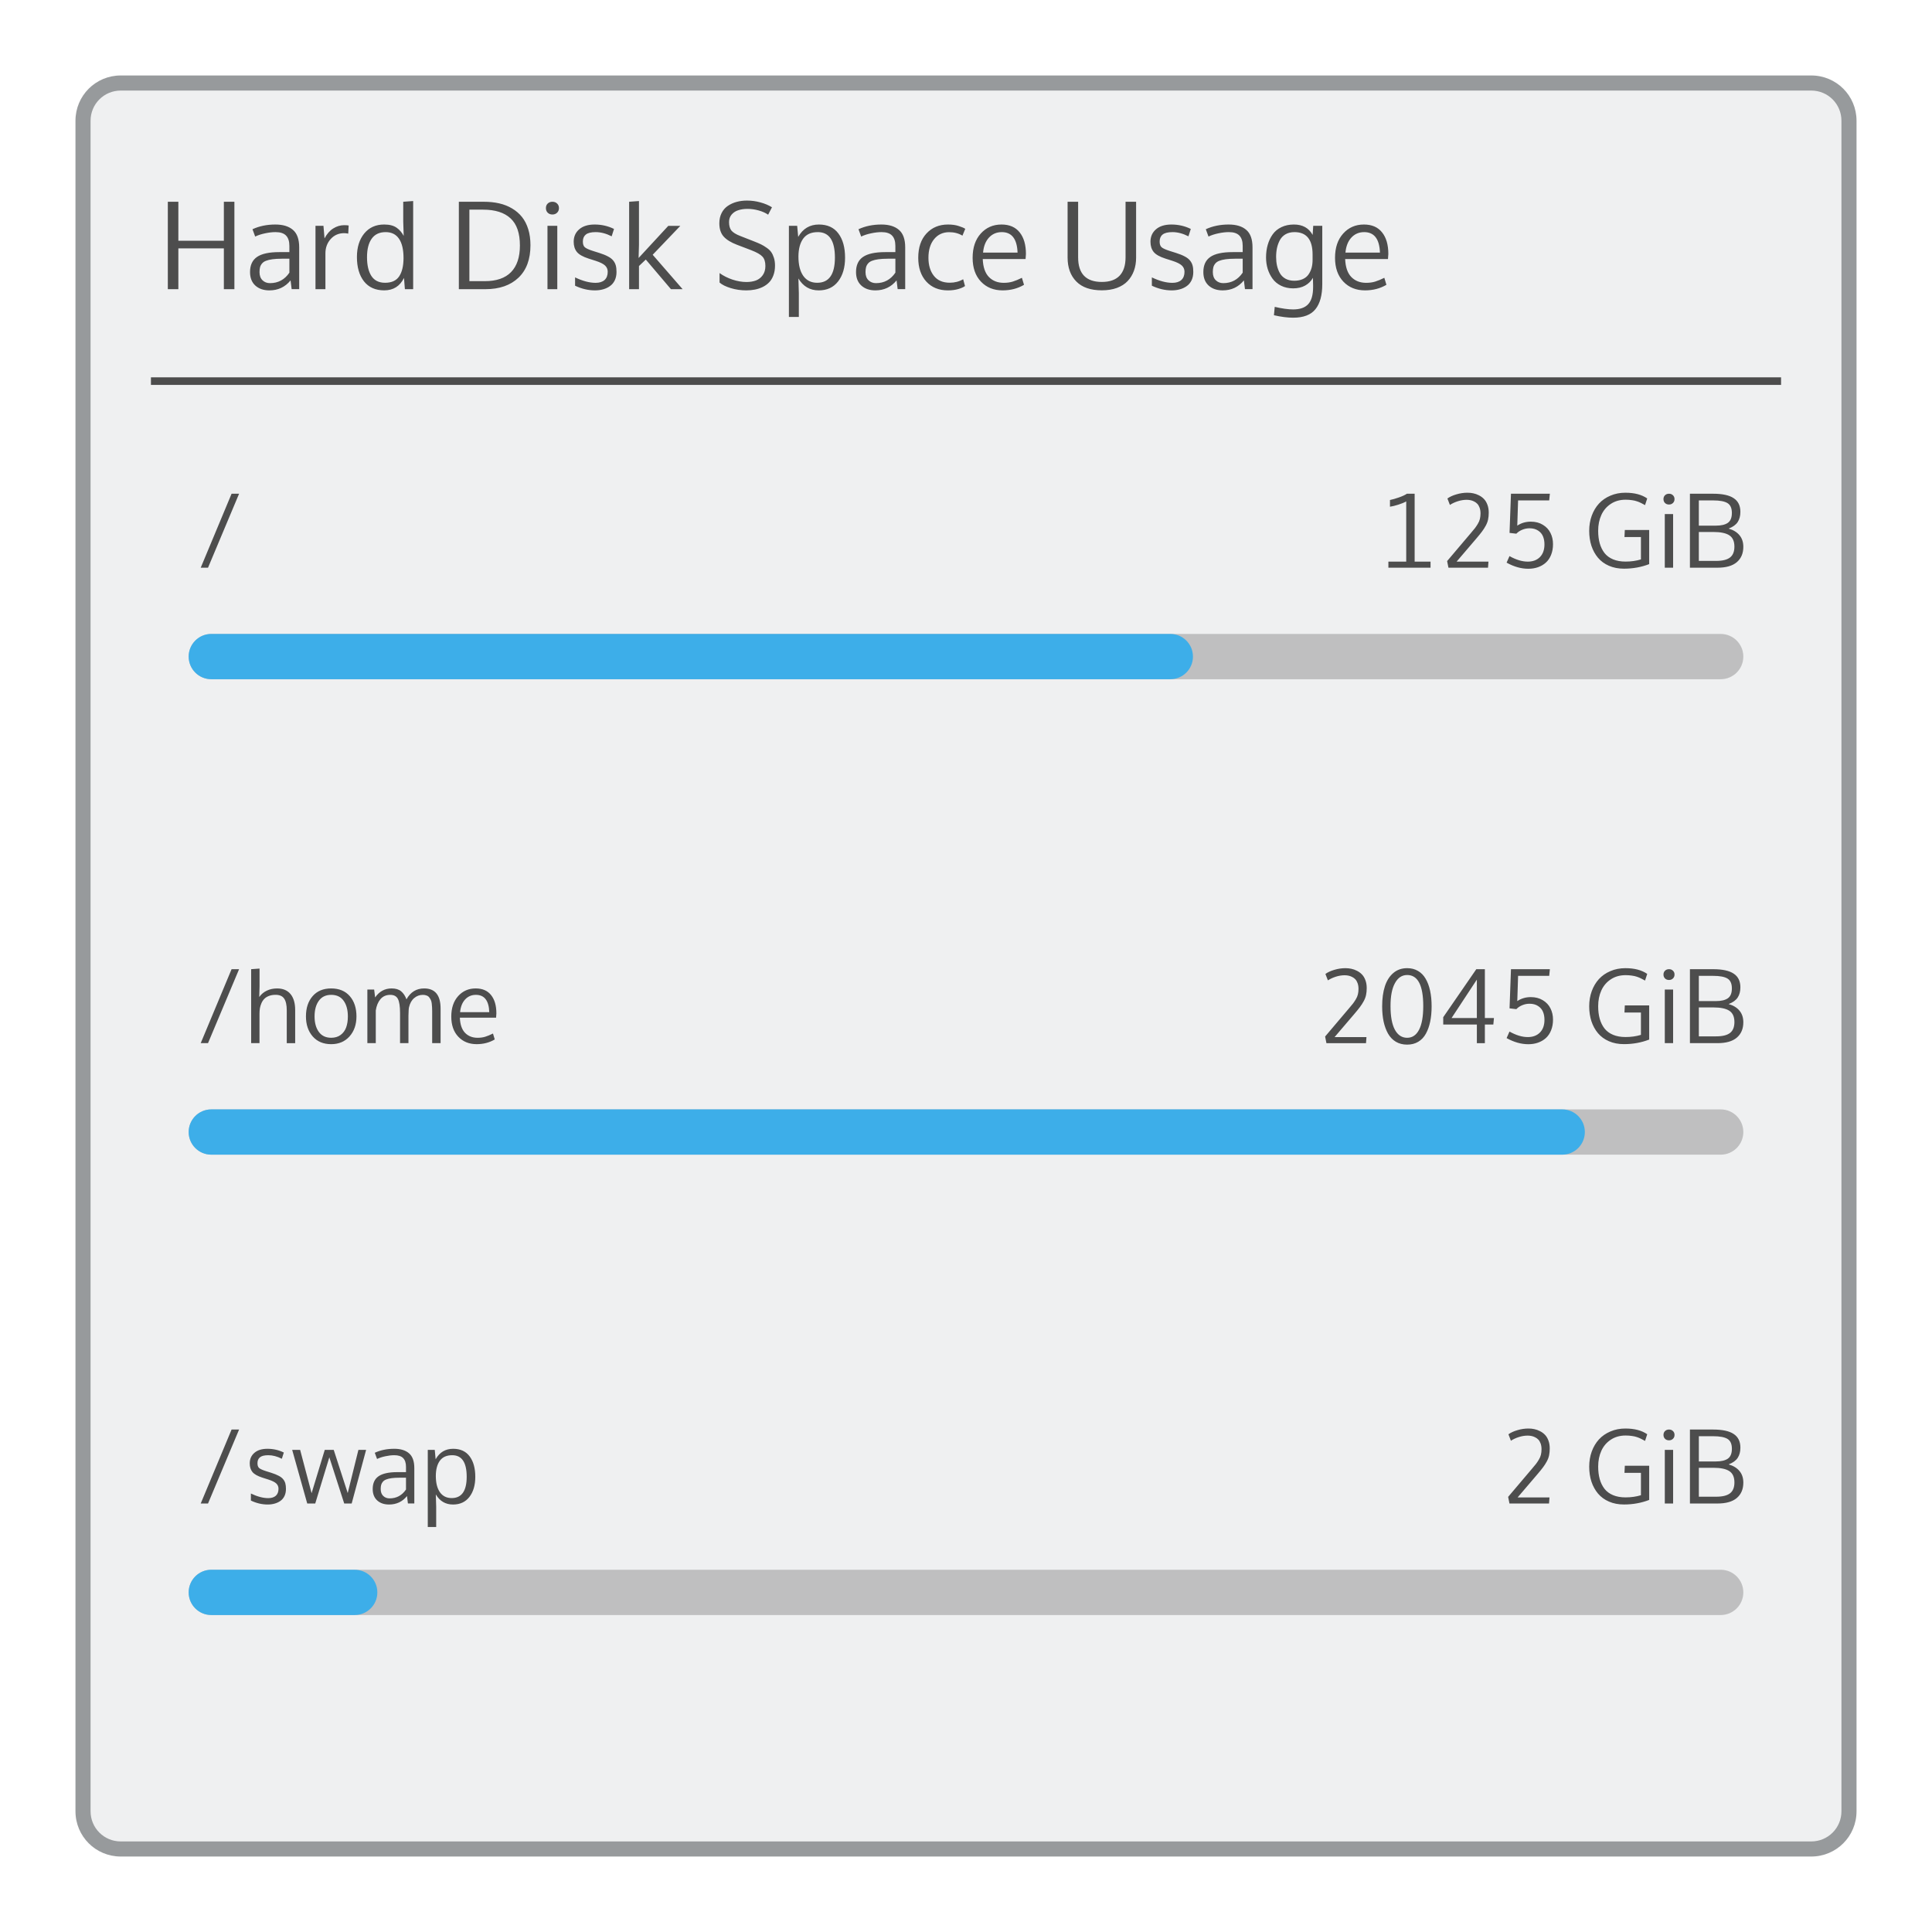
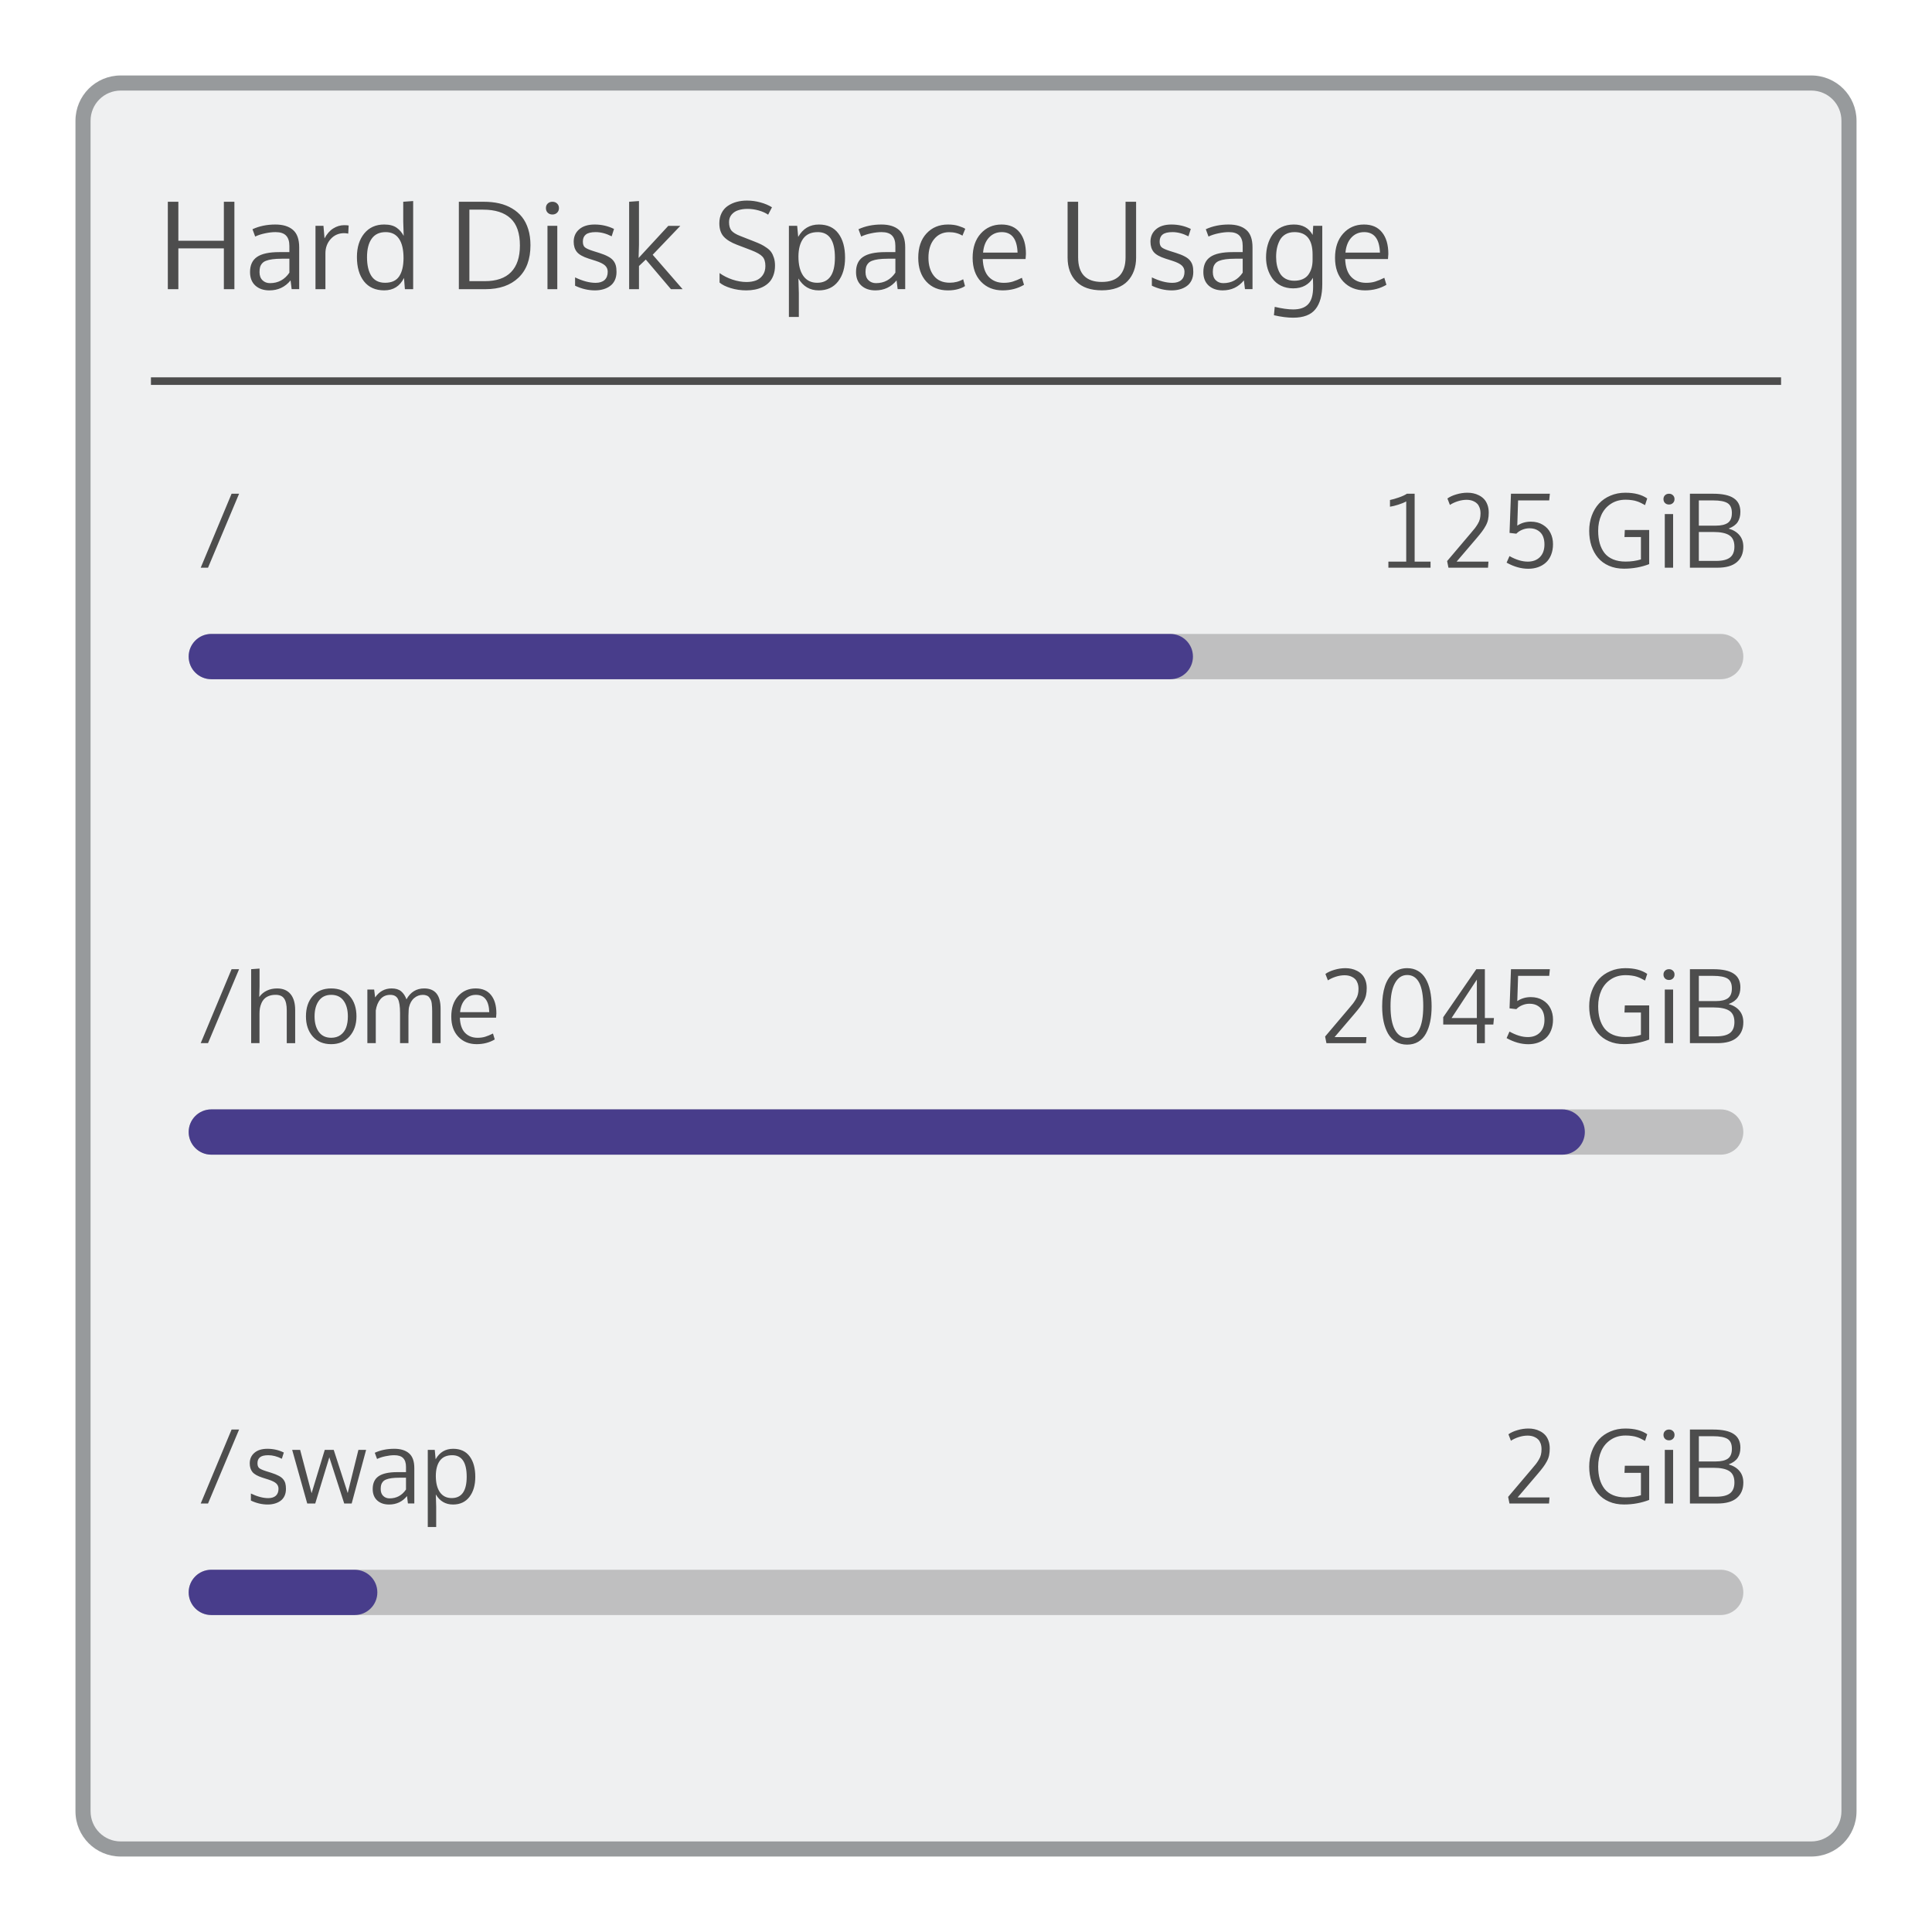
<svg xmlns="http://www.w3.org/2000/svg" viewBox="0 0 256 256" id="svg2" version="1.1">
  <defs id="defs4">
    <style id="current-color-scheme" type="text/css">
      .ColorScheme-Text {
        color:#4d4d4d;
      }
      .ColorScheme-Background {
        color:#eff0f1;
      }
      .ColorScheme-Highlight {
        color:#3daee9;
      }
      .ColorScheme-ViewText {
        color:#31363b;
      }
      .ColorScheme-ViewBackground {
        color:#fcfcfc;
      }
      .ColorScheme-ViewHover {
        color:#93cee9;
      }
      .ColorScheme-ViewFocus{
        color:#3daee9;
      }
      .ColorScheme-ButtonText {
        color:#31363b;
      }
      .ColorScheme-ButtonBackground {
        color:#eff0f1;
      }
      .ColorScheme-ButtonHover {
        color:#93cee9;
      }
      .ColorScheme-ButtonFocus{
        color:#3daee9;
      }
      </style>
  </defs>
  <path style="fill:currentColor;fill-opacity:0.5;stroke:none" d="m 16,10 224,0 c 3.324,0 6,2.676 6,6 l 0,224 c 0,3.324 -2.676,6 -6,6 l -224,0 c -3.324,0 -6,-2.676 -6,-6 L 10,16 c 0,-3.324 2.676,-6 6,-6 z" class="ColorScheme-ButtonText" id="rect4240" />
  <path style="fill:currentColor;fill-opacity:1;stroke:none" d="m 16,12 224,0 c 2.216,0 4,1.784 4,4 l 0,224 c 0,2.216 -1.784,4 -4,4 l -224,0 c -2.216,0 -4,-1.784 -4,-4 L 12,16 c 0,-2.216 1.784,-4 4,-4 z" class="ColorScheme-Background" id="rect4238" />
  <path style="fill:currentColor;fill-opacity:1;stroke:none" class="ColorScheme-Text" d="m 98.996,26.576 c -0.497,0 -0.958,0.057 -1.387,0.174 -0.428,0.116 -0.819,0.293 -1.168,0.531 -0.349,0.233 -0.623,0.549 -0.824,0.945 -0.201,0.397 -0.301,0.85 -0.301,1.363 0,0.746 0.192,1.333 0.578,1.762 0.386,0.423 0.971,0.784 1.754,1.08 l 1.889,0.721 c 0.741,0.286 1.236,0.569 1.49,0.85 0.259,0.275 0.391,0.691 0.391,1.246 0,0.481 -0.117,0.885 -0.35,1.213 -0.227,0.323 -0.524,0.556 -0.889,0.699 -0.365,0.138 -0.788,0.207 -1.27,0.207 -0.592,0 -1.21,-0.107 -1.85,-0.318 -0.635,-0.212 -1.205,-0.5 -1.713,-0.865 l 0,1.254 c 0.328,0.291 0.821,0.537 1.482,0.738 0.661,0.201 1.348,0.301 2.057,0.301 0.397,0 0.773,-0.035 1.127,-0.104 0.36,-0.069 0.706,-0.181 1.039,-0.34 0.333,-0.164 0.617,-0.368 0.855,-0.611 0.238,-0.243 0.429,-0.555 0.572,-0.936 0.143,-0.381 0.215,-0.811 0.215,-1.287 0,-0.386 -0.047,-0.73 -0.143,-1.031 -0.095,-0.302 -0.215,-0.555 -0.357,-0.762 -0.143,-0.206 -0.347,-0.398 -0.611,-0.578 -0.259,-0.185 -0.511,-0.337 -0.754,-0.453 -0.238,-0.116 -0.547,-0.248 -0.928,-0.396 L 98.076,31.264 c -0.555,-0.217 -0.941,-0.454 -1.158,-0.713 -0.212,-0.264 -0.316,-0.64 -0.316,-1.127 0,-0.397 0.115,-0.73 0.348,-1 0.233,-0.27 0.526,-0.459 0.881,-0.57 0.354,-0.116 0.76,-0.176 1.215,-0.176 0.492,0 0.985,0.07 1.477,0.207 0.497,0.138 0.916,0.324 1.26,0.562 l 0.508,-0.982 c -0.455,-0.28 -0.973,-0.499 -1.555,-0.652 -0.577,-0.159 -1.156,-0.236 -1.738,-0.236 z m -44.25,0.062 -1.316,0.096 0,2.609 0.062,1.912 c -0.127,-0.233 -0.261,-0.43 -0.404,-0.594 -0.138,-0.169 -0.307,-0.326 -0.508,-0.469 -0.201,-0.148 -0.442,-0.26 -0.723,-0.334 -0.28,-0.074 -0.597,-0.109 -0.951,-0.109 -1.111,0 -1.992,0.396 -2.643,1.189 -0.645,0.793 -0.969,1.832 -0.969,3.117 0,1.354 0.313,2.432 0.938,3.23 0.629,0.793 1.523,1.189 2.682,1.189 1.201,0 2.072,-0.548 2.617,-1.643 l 0.119,1.484 1.096,0 0,-11.68 z m 29.922,0 -1.303,0.096 0,11.584 1.303,0 0,-3.07 0.904,-0.857 3.332,3.928 1.547,0 -3.967,-4.562 3.666,-3.832 -1.596,0 -3.936,4.26 0.049,-1.729 0,-5.816 z m -62.43,0.096 0,11.584 1.396,0 0,-5.404 6.029,0 0,5.404 1.396,0 0,-11.584 -1.396,0 0,5.164 -6.029,0 0,-5.164 -1.396,0 z m 38.562,0 0,11.584 3.514,0 c 1.857,0 3.318,-0.505 4.381,-1.516 1.063,-1.01 1.594,-2.447 1.594,-4.309 0,-0.783 -0.097,-1.49 -0.293,-2.119 -0.196,-0.635 -0.472,-1.175 -0.832,-1.625 -0.36,-0.45 -0.797,-0.825 -1.311,-1.127 -0.513,-0.307 -1.083,-0.533 -1.713,-0.676 -0.629,-0.143 -1.314,-0.213 -2.055,-0.213 l -3.285,0 z m 12.4,0 c -0.254,0 -0.463,0.08 -0.627,0.238 -0.159,0.153 -0.236,0.353 -0.236,0.602 0,0.249 0.078,0.453 0.236,0.611 0.164,0.159 0.373,0.238 0.627,0.238 0.249,0 0.455,-0.08 0.619,-0.238 0.164,-0.159 0.246,-0.363 0.246,-0.611 0,-0.249 -0.082,-0.448 -0.246,-0.602 -0.159,-0.159 -0.365,-0.238 -0.619,-0.238 z m 68.262,0 0,7.387 c 0,1.333 0.383,2.391 1.15,3.174 0.767,0.783 1.897,1.174 3.389,1.174 0.746,0 1.408,-0.105 1.99,-0.316 0.582,-0.217 1.057,-0.518 1.422,-0.904 0.37,-0.391 0.649,-0.849 0.84,-1.373 0.19,-0.524 0.287,-1.101 0.287,-1.73 l 0,-7.41 -1.398,0 0,7.363 c 0,1.069 -0.264,1.88 -0.793,2.436 -0.529,0.55 -1.311,0.824 -2.348,0.824 -2.095,0 -3.143,-1.086 -3.143,-3.26 l 0,-7.363 -1.396,0 z m -79.266,1.047 1.824,0 c 1.592,0 2.802,0.383 3.627,1.15 0.83,0.762 1.244,1.962 1.244,3.602 0,1.545 -0.391,2.719 -1.174,3.523 -0.778,0.799 -1.938,1.199 -3.482,1.199 l -2.039,0 0,-9.475 z m -25.709,1.969 c -1.121,0 -2.132,0.207 -3.031,0.625 l 0.357,0.969 c 0.386,-0.185 0.824,-0.327 1.316,-0.428 0.492,-0.106 0.952,-0.16 1.381,-0.16 0.635,0 1.098,0.152 1.389,0.453 0.296,0.302 0.445,0.759 0.445,1.373 l 0,0.824 -1.342,0 c -1.349,0 -2.332,0.214 -2.951,0.643 -0.614,0.423 -0.92,1.09 -0.92,2 10e-7,0.762 0.232,1.357 0.697,1.785 0.471,0.428 1.093,0.643 1.865,0.643 1.153,0 2.089,-0.441 2.809,-1.324 l 0.143,1.158 1,0 0,-5.539 c 0,-1.069 -0.276,-1.838 -0.826,-2.309 -0.545,-0.476 -1.322,-0.713 -2.332,-0.713 z m 42.307,0 c -0.878,0 -1.56,0.212 -2.047,0.635 -0.487,0.418 -0.73,0.968 -0.73,1.65 0,0.55 0.142,0.999 0.422,1.348 0.28,0.344 0.798,0.638 1.555,0.881 l 0.92,0.293 c 0.608,0.196 1.029,0.405 1.262,0.627 0.233,0.222 0.35,0.498 0.35,0.826 0,0.476 -0.14,0.84 -0.42,1.094 -0.28,0.249 -0.676,0.373 -1.184,0.373 -0.809,0 -1.716,-0.239 -2.721,-0.721 l 0,1.102 c 0.868,0.413 1.744,0.619 2.627,0.619 0.397,0 0.76,-0.047 1.094,-0.143 0.339,-0.095 0.64,-0.237 0.904,-0.428 0.27,-0.19 0.481,-0.444 0.635,-0.762 0.153,-0.323 0.23,-0.693 0.23,-1.111 0,-0.339 -0.032,-0.625 -0.096,-0.857 -0.063,-0.238 -0.178,-0.46 -0.348,-0.666 -0.169,-0.206 -0.406,-0.386 -0.707,-0.539 -0.296,-0.159 -0.68,-0.313 -1.15,-0.461 l -0.834,-0.262 c -0.545,-0.175 -0.901,-0.339 -1.07,-0.492 -0.169,-0.153 -0.254,-0.402 -0.254,-0.746 0,-0.407 0.129,-0.716 0.389,-0.928 0.264,-0.217 0.7,-0.326 1.309,-0.326 0.682,0 1.389,0.186 2.119,0.557 l 0.311,-0.977 c -0.793,-0.391 -1.649,-0.586 -2.564,-0.586 z m 29.715,0 c -1.211,0 -2.125,0.546 -2.744,1.641 l -0.135,-1.467 -1.096,0 0,12.076 1.316,0 0,-3.158 -0.055,-1.943 c 0.624,1.053 1.52,1.578 2.689,1.578 1.1,0 1.959,-0.396 2.572,-1.189 0.614,-0.793 0.92,-1.841 0.92,-3.143 0,-1.354 -0.296,-2.425 -0.889,-3.213 -0.587,-0.788 -1.448,-1.182 -2.58,-1.182 z m 8.277,0 c -1.121,0 -2.132,0.207 -3.031,0.625 l 0.357,0.969 c 0.386,-0.185 0.824,-0.327 1.316,-0.428 0.492,-0.106 0.952,-0.16 1.381,-0.16 0.635,0 1.098,0.152 1.389,0.453 0.296,0.302 0.443,0.759 0.443,1.373 l 0,0.824 -1.34,0 c -1.349,0 -2.334,0.214 -2.953,0.643 -0.614,0.423 -0.92,1.09 -0.92,2 0,0.762 0.234,1.357 0.699,1.785 0.471,0.428 1.091,0.643 1.863,0.643 1.153,0 2.091,-0.441 2.811,-1.324 l 0.143,1.158 1,0 0,-5.539 c 0,-1.069 -0.276,-1.838 -0.826,-2.309 -0.545,-0.476 -1.322,-0.713 -2.332,-0.713 z m 8.83,0 c -1.169,0 -2.118,0.393 -2.848,1.182 -0.73,0.783 -1.096,1.858 -1.096,3.229 0,1.312 0.354,2.36 1.062,3.143 0.714,0.783 1.672,1.174 2.873,1.174 0.513,0 0.974,-0.06 1.381,-0.182 0.407,-0.122 0.701,-0.254 0.881,-0.396 L 127.625,37.002 c -0.534,0.307 -1.124,0.459 -1.77,0.459 -0.926,0 -1.63,-0.304 -2.111,-0.912 -0.481,-0.608 -0.721,-1.405 -0.721,-2.389 0,-1.037 0.251,-1.861 0.754,-2.475 0.503,-0.614 1.168,-0.92 1.998,-0.92 0.656,0 1.241,0.152 1.754,0.459 l 0.373,-0.904 c -0.18,-0.122 -0.471,-0.246 -0.873,-0.373 -0.397,-0.132 -0.867,-0.197 -1.412,-0.197 z m 7.086,0 c -1.111,0 -2.027,0.399 -2.746,1.197 -0.719,0.799 -1.078,1.869 -1.078,3.213 0,1.328 0.368,2.381 1.104,3.158 0.735,0.772 1.691,1.158 2.871,1.158 1.058,0 2.003,-0.246 2.834,-0.738 l -0.279,-0.928 c -0.444,0.222 -0.845,0.389 -1.205,0.5 -0.36,0.111 -0.76,0.166 -1.199,0.166 -0.809,0 -1.464,-0.256 -1.967,-0.77 -0.503,-0.518 -0.776,-1.31 -0.818,-2.379 l 5.674,0 0.049,-0.668 c 0,-1.227 -0.279,-2.183 -0.834,-2.871 -0.55,-0.693 -1.352,-1.039 -2.404,-1.039 z m 22.518,0 c -0.878,0 -1.56,0.212 -2.047,0.635 -0.487,0.418 -0.73,0.968 -0.73,1.65 0,0.55 0.142,0.999 0.422,1.348 0.28,0.344 0.798,0.638 1.555,0.881 l 0.92,0.293 c 0.608,0.196 1.029,0.405 1.262,0.627 0.233,0.222 0.35,0.498 0.35,0.826 0,0.476 -0.14,0.84 -0.42,1.094 -0.28,0.249 -0.676,0.373 -1.184,0.373 -0.809,0 -1.716,-0.239 -2.721,-0.721 l 0,1.102 c 0.868,0.413 1.744,0.619 2.627,0.619 0.397,0 0.76,-0.047 1.094,-0.143 0.339,-0.095 0.64,-0.237 0.904,-0.428 0.27,-0.19 0.481,-0.444 0.635,-0.762 0.153,-0.323 0.23,-0.693 0.23,-1.111 0,-0.339 -0.032,-0.625 -0.096,-0.857 -0.064,-0.238 -0.178,-0.46 -0.348,-0.666 -0.169,-0.206 -0.406,-0.386 -0.707,-0.539 -0.296,-0.159 -0.68,-0.313 -1.15,-0.461 l -0.832,-0.262 c -0.545,-0.175 -0.903,-0.339 -1.072,-0.492 -0.169,-0.153 -0.254,-0.402 -0.254,-0.746 0,-0.407 0.129,-0.716 0.389,-0.928 0.264,-0.217 0.7,-0.326 1.309,-0.326 0.682,0 1.389,0.186 2.119,0.557 l 0.311,-0.977 c -0.793,-0.391 -1.649,-0.586 -2.564,-0.586 z m 7.586,0 c -1.121,0 -2.132,0.207 -3.031,0.625 l 0.357,0.969 c 0.386,-0.185 0.824,-0.327 1.316,-0.428 0.492,-0.106 0.952,-0.16 1.381,-0.16 0.635,0 1.098,0.152 1.389,0.453 0.296,0.302 0.445,0.759 0.445,1.373 l 0,0.824 -1.342,0 c -1.349,0 -2.332,0.214 -2.951,0.643 -0.614,0.423 -0.92,1.09 -0.92,2 0,0.762 0.232,1.357 0.697,1.785 0.471,0.428 1.093,0.643 1.865,0.643 1.153,0 2.089,-0.441 2.809,-1.324 l 0.143,1.158 1,0 0,-5.539 c 0,-1.069 -0.274,-1.838 -0.824,-2.309 -0.545,-0.476 -1.324,-0.713 -2.334,-0.713 z m 8.648,0 c -0.624,0 -1.177,0.115 -1.658,0.348 -0.481,0.227 -0.867,0.546 -1.158,0.953 -0.291,0.407 -0.51,0.87 -0.658,1.389 -0.148,0.513 -0.223,1.071 -0.223,1.674 0,0.529 0.072,1.032 0.215,1.508 0.148,0.476 0.362,0.909 0.643,1.301 0.28,0.391 0.656,0.703 1.127,0.936 0.476,0.233 1.012,0.35 1.609,0.35 0.619,0 1.149,-0.124 1.588,-0.373 0.444,-0.249 0.788,-0.59 1.031,-1.023 l 0.023,0.984 0,0.23 c 0,1.053 -0.217,1.812 -0.65,2.277 -0.428,0.466 -1.093,0.697 -1.992,0.697 -0.661,0 -1.475,-0.114 -2.443,-0.342 l -0.104,1.111 c 0.952,0.217 1.801,0.326 2.547,0.326 1.37,0 2.355,-0.376 2.953,-1.127 0.603,-0.746 0.904,-1.851 0.904,-3.316 l 0,-7.729 -1.199,0 -0.078,1.205 c -0.503,-0.92 -1.329,-1.379 -2.477,-1.379 z m 9.268,0 c -1.111,0 -2.025,0.399 -2.744,1.197 -0.719,0.799 -1.08,1.869 -1.08,3.213 0,1.328 0.368,2.381 1.104,3.158 0.735,0.772 1.691,1.158 2.871,1.158 1.058,0 2.003,-0.246 2.834,-0.738 l -0.277,-0.928 c -0.444,0.222 -0.847,0.389 -1.207,0.5 -0.36,0.111 -0.758,0.166 -1.197,0.166 -0.809,0 -1.466,-0.256 -1.969,-0.77 -0.503,-0.518 -0.774,-1.31 -0.816,-2.379 l 5.672,0 0.049,-0.668 c 0,-1.227 -0.279,-2.183 -0.834,-2.871 -0.55,-0.693 -1.352,-1.039 -2.404,-1.039 z m -135.109,0.086 c -0.508,0 -0.991,0.144 -1.451,0.43 -0.455,0.28 -0.843,0.721 -1.16,1.324 l -0.143,-1.666 -1.055,0 0,8.395 1.316,0 0,-4.752 c 0,-0.746 0.234,-1.378 0.699,-1.896 0.471,-0.518 1.066,-0.777 1.785,-0.777 0.148,0 0.327,0.02 0.539,0.062 l 0.057,-1.078 c -0.153,-0.026 -0.35,-0.041 -0.588,-0.041 z m 26.93,0.088 0,8.395 1.301,0 0,-8.395 -1.301,0 z m -21.447,0.832 c 0.783,0 1.373,0.291 1.77,0.873 0.402,0.582 0.604,1.443 0.604,2.58 -0.005,1.042 -0.199,1.846 -0.58,2.412 -0.381,0.566 -1.001,0.848 -1.863,0.848 -0.82,0 -1.427,-0.301 -1.818,-0.904 -0.386,-0.603 -0.578,-1.43 -0.578,-2.482 0,-1.058 0.207,-1.877 0.619,-2.453 0.413,-0.582 1.028,-0.873 1.848,-0.873 z m 57.264,0 c 1.513,0 2.27,1.125 2.27,3.373 0,2.227 -0.782,3.34 -2.348,3.34 -0.793,0 -1.408,-0.304 -1.842,-0.912 -0.428,-0.608 -0.643,-1.462 -0.643,-2.562 0.005,-1.016 0.217,-1.81 0.635,-2.381 0.418,-0.571 1.06,-0.857 1.928,-0.857 z m 24.375,0 c 1.333,0 2.032,0.906 2.096,2.715 l -4.57,0 c 0.074,-0.836 0.333,-1.498 0.777,-1.984 0.45,-0.487 1.015,-0.73 1.697,-0.73 z m 38.785,0 c 1.603,0 2.404,0.99 2.404,2.969 l 0,0.705 c 0,0.381 -0.042,0.731 -0.127,1.049 -0.085,0.317 -0.221,0.611 -0.406,0.881 -0.18,0.264 -0.429,0.469 -0.752,0.617 -0.323,0.148 -0.704,0.223 -1.143,0.223 -0.444,0 -0.832,-0.09 -1.16,-0.27 -0.323,-0.18 -0.57,-0.424 -0.744,-0.73 -0.175,-0.312 -0.302,-0.646 -0.381,-1 -0.079,-0.354 -0.119,-0.738 -0.119,-1.15 0,-0.434 0.04,-0.835 0.119,-1.205 0.085,-0.376 0.214,-0.724 0.389,-1.047 0.18,-0.323 0.431,-0.577 0.754,-0.762 0.328,-0.185 0.716,-0.279 1.166,-0.279 z m 9.234,0 c 1.333,0 2.032,0.906 2.096,2.715 l -4.57,0 c 0.074,-0.836 0.333,-1.498 0.777,-1.984 0.45,-0.487 1.015,-0.73 1.697,-0.73 z m -143.416,3.523 1.008,0 0,1.85 c -0.629,0.926 -1.488,1.389 -2.572,1.389 -0.397,0 -0.726,-0.127 -0.99,-0.381 -0.264,-0.254 -0.396,-0.615 -0.396,-1.08 0,-0.259 0.023,-0.476 0.07,-0.65 0.048,-0.18 0.135,-0.344 0.262,-0.492 0.127,-0.153 0.301,-0.273 0.523,-0.357 0.222,-0.09 0.506,-0.157 0.85,-0.205 0.344,-0.048 0.759,-0.072 1.246,-0.072 z m 80.297,0 1.008,0 0,1.85 c -0.629,0.926 -1.486,1.389 -2.57,1.389 -0.397,0 -0.728,-0.127 -0.992,-0.381 -0.264,-0.254 -0.396,-0.615 -0.396,-1.08 0,-0.259 0.025,-0.476 0.072,-0.65 0.048,-0.18 0.135,-0.344 0.262,-0.492 0.127,-0.153 0.301,-0.273 0.523,-0.357 0.222,-0.09 0.506,-0.157 0.85,-0.205 0.344,-0.048 0.757,-0.072 1.244,-0.072 z m 46.021,0 1.008,0 0,1.85 c -0.629,0.926 -1.488,1.389 -2.572,1.389 -0.397,0 -0.726,-0.127 -0.99,-0.381 -0.264,-0.254 -0.396,-0.615 -0.396,-1.08 0,-0.259 0.023,-0.476 0.07,-0.65 0.048,-0.18 0.135,-0.344 0.262,-0.492 0.127,-0.153 0.301,-0.273 0.523,-0.357 0.222,-0.09 0.506,-0.157 0.85,-0.205 0.344,-0.048 0.759,-0.072 1.246,-0.072 z M 20,50 l 0,1 216,0 0,-1 -216,0 z m 174.457,15.287 c -0.501,0 -0.997,0.073 -1.484,0.221 -0.488,0.143 -0.882,0.326 -1.182,0.545 l 0.328,0.852 c 0.309,-0.201 0.661,-0.365 1.055,-0.49 0.398,-0.125 0.786,-0.188 1.162,-0.188 0.17,0 0.334,0.016 0.49,0.047 0.157,0.027 0.32,0.083 0.49,0.168 0.17,0.081 0.315,0.187 0.436,0.316 0.121,0.125 0.222,0.296 0.303,0.516 0.081,0.219 0.121,0.473 0.121,0.76 0,0.264 -0.028,0.505 -0.082,0.725 -0.049,0.215 -0.142,0.436 -0.281,0.664 -0.139,0.228 -0.262,0.412 -0.369,0.551 -0.107,0.139 -0.285,0.352 -0.531,0.639 l -3.162,3.732 0.176,0.879 5.242,0 0.061,-0.805 -4.223,0 2.633,-3.082 c 0.318,-0.372 0.564,-0.677 0.738,-0.914 0.179,-0.237 0.343,-0.491 0.49,-0.764 0.152,-0.278 0.255,-0.552 0.309,-0.82 0.058,-0.269 0.088,-0.572 0.088,-0.912 0,-0.389 -0.059,-0.74 -0.176,-1.049 -0.116,-0.313 -0.269,-0.565 -0.457,-0.758 -0.188,-0.197 -0.406,-0.357 -0.656,-0.482 -0.251,-0.13 -0.501,-0.22 -0.752,-0.27 -0.246,-0.054 -0.502,-0.08 -0.766,-0.08 z m 20.92,0 c -0.721,0 -1.384,0.129 -1.988,0.389 -0.604,0.255 -1.112,0.607 -1.523,1.055 -0.407,0.448 -0.725,0.981 -0.953,1.604 -0.224,0.618 -0.336,1.286 -0.336,2.002 0,0.716 0.098,1.378 0.295,1.986 0.201,0.604 0.493,1.134 0.873,1.586 0.38,0.452 0.865,0.805 1.451,1.061 0.586,0.255 1.248,0.383 1.986,0.383 1.191,0 2.305,-0.203 3.344,-0.605 l 0,-4.525 -3.229,0 -0.047,0.941 2.182,0 0,2.961 c -0.622,0.192 -1.302,0.287 -2.041,0.287 -0.631,0 -1.182,-0.098 -1.652,-0.295 -0.47,-0.197 -0.848,-0.477 -1.135,-0.84 -0.282,-0.367 -0.492,-0.793 -0.631,-1.281 -0.139,-0.492 -0.207,-1.048 -0.207,-1.666 1e-5,-0.779 0.14,-1.476 0.422,-2.094 0.282,-0.618 0.701,-1.108 1.256,-1.471 0.555,-0.367 1.206,-0.551 1.953,-0.551 0.152,0 0.299,0.005 0.438,0.014 0.143,0.009 0.278,0.024 0.408,0.047 0.13,0.022 0.245,0.043 0.344,0.061 0.099,0.018 0.201,0.048 0.309,0.088 0.112,0.04 0.199,0.071 0.262,0.094 0.067,0.022 0.15,0.06 0.248,0.113 0.103,0.049 0.17,0.084 0.201,0.102 0.036,0.018 0.103,0.054 0.201,0.107 0.099,0.054 0.155,0.085 0.168,0.094 l 0.289,-0.887 c -0.73,-0.506 -1.692,-0.758 -2.887,-0.758 z m -184.691,0.135 -4.09,9.801 0.967,0 4.117,-9.801 -0.994,0 z m 155.734,0 c -0.233,0.161 -0.581,0.323 -1.047,0.488 -0.461,0.161 -0.86,0.277 -1.195,0.344 l 0,0.887 c 0.3,-0.04 0.663,-0.129 1.088,-0.264 0.43,-0.134 0.784,-0.279 1.066,-0.436 l 0,7.977 -2.363,0 0,0.805 5.586,0 0,-0.805 -2.107,0 0,-8.996 -1.027,0 z m 13.791,0 -0.189,5.189 0.9,0.107 c 0.206,-0.219 0.466,-0.394 0.779,-0.523 0.313,-0.13 0.636,-0.195 0.967,-0.195 0.452,0 0.83,0.101 1.135,0.303 0.304,0.197 0.521,0.45 0.65,0.764 0.13,0.309 0.195,0.664 0.195,1.062 0,0.725 -0.203,1.289 -0.605,1.691 -0.398,0.398 -0.932,0.598 -1.604,0.598 -0.752,0 -1.56,-0.245 -2.424,-0.732 l -0.383,0.867 c 0.971,0.542 1.932,0.811 2.881,0.811 0.461,0 0.887,-0.068 1.281,-0.207 0.394,-0.139 0.74,-0.339 1.035,-0.604 0.3,-0.269 0.532,-0.611 0.697,-1.027 0.17,-0.421 0.256,-0.894 0.256,-1.418 0,-0.551 -0.112,-1.047 -0.336,-1.49 -0.219,-0.448 -0.556,-0.807 -1.008,-1.08 -0.452,-0.278 -0.984,-0.416 -1.598,-0.416 -0.671,0 -1.269,0.176 -1.793,0.529 l 0.107,-3.344 4.123,0 0.088,-0.885 -5.156,0 z m 20.939,0 c -0.215,0 -0.391,0.067 -0.529,0.201 -0.134,0.13 -0.203,0.299 -0.203,0.51 0,0.21 0.069,0.383 0.203,0.518 0.139,0.134 0.314,0.201 0.529,0.201 0.21,0 0.385,-0.067 0.523,-0.201 0.139,-0.134 0.209,-0.307 0.209,-0.518 0,-0.21 -0.07,-0.38 -0.209,-0.51 -0.134,-0.134 -0.309,-0.201 -0.523,-0.201 z m 2.773,0 0,9.801 3.652,0 c 1.132,0 1.986,-0.243 2.559,-0.73 C 230.712,74 231,73.321 231,72.457 c 0,-0.622 -0.17,-1.134 -0.51,-1.537 -0.336,-0.407 -0.815,-0.7 -1.438,-0.879 0.568,-0.219 0.968,-0.509 1.201,-0.867 0.237,-0.363 0.357,-0.813 0.357,-1.35 0,-0.819 -0.296,-1.423 -0.887,-1.812 -0.586,-0.394 -1.496,-0.59 -2.727,-0.59 l -3.074,0 z m 1.182,0.885 1.887,0 c 0.882,0 1.517,0.118 1.906,0.355 0.389,0.237 0.584,0.672 0.584,1.303 0,0.627 -0.179,1.066 -0.537,1.316 -0.358,0.246 -0.881,0.369 -1.57,0.369 l -2.27,0 0,-3.344 z m -4.512,1.812 0,7.104 1.102,0 0,-7.104 -1.102,0 z m 4.512,2.371 1.92,0 c 0.967,0 1.674,0.148 2.121,0.443 0.448,0.295 0.672,0.793 0.672,1.496 0,0.662 -0.195,1.143 -0.584,1.443 -0.385,0.3 -1,0.451 -1.846,0.451 l -2.283,0 0,-3.834 z m -46.816,57.797 c -0.501,0 -0.995,0.073 -1.482,0.221 -0.488,0.143 -0.882,0.326 -1.182,0.545 l 0.328,0.852 c 0.309,-0.201 0.661,-0.365 1.055,-0.49 0.398,-0.125 0.784,-0.188 1.16,-0.188 0.17,0 0.334,0.015 0.49,0.047 0.157,0.027 0.32,0.083 0.49,0.168 0.17,0.081 0.317,0.187 0.438,0.316 0.121,0.125 0.22,0.296 0.301,0.516 0.081,0.219 0.121,0.473 0.121,0.76 0,0.264 -0.026,0.505 -0.08,0.725 -0.049,0.215 -0.142,0.436 -0.281,0.664 -0.139,0.228 -0.262,0.412 -0.369,0.551 -0.107,0.139 -0.285,0.352 -0.531,0.639 l -3.162,3.732 0.174,0.879 5.244,0 0.061,-0.805 -4.223,0 2.631,-3.082 c 0.318,-0.371 0.564,-0.677 0.738,-0.914 0.179,-0.237 0.343,-0.491 0.49,-0.764 0.152,-0.278 0.255,-0.552 0.309,-0.82 0.058,-0.269 0.088,-0.572 0.088,-0.912 0,-0.389 -0.057,-0.74 -0.174,-1.049 -0.116,-0.313 -0.269,-0.565 -0.457,-0.758 -0.188,-0.197 -0.408,-0.357 -0.658,-0.482 -0.251,-0.13 -0.501,-0.22 -0.752,-0.27 -0.246,-0.054 -0.502,-0.08 -0.766,-0.08 z m 8.164,0 c -0.716,0 -1.325,0.211 -1.826,0.637 -0.501,0.421 -0.875,1.008 -1.121,1.76 -0.242,0.747 -0.363,1.637 -0.363,2.666 0,0.743 0.066,1.419 0.195,2.027 0.134,0.604 0.332,1.137 0.592,1.598 0.264,0.457 0.608,0.811 1.033,1.066 0.43,0.251 0.926,0.377 1.49,0.377 0.559,0 1.05,-0.126 1.471,-0.377 0.425,-0.255 0.763,-0.613 1.014,-1.074 0.255,-0.461 0.445,-0.993 0.57,-1.598 0.125,-0.604 0.189,-1.277 0.189,-2.02 0,-0.774 -0.069,-1.469 -0.203,-2.082 -0.134,-0.618 -0.334,-1.149 -0.598,-1.592 -0.26,-0.448 -0.597,-0.79 -1.014,-1.027 -0.412,-0.242 -0.888,-0.361 -1.43,-0.361 z m 28.924,0 c -0.721,0 -1.384,0.129 -1.988,0.389 -0.604,0.255 -1.112,0.607 -1.523,1.055 -0.407,0.448 -0.725,0.981 -0.953,1.604 -0.224,0.618 -0.336,1.286 -0.336,2.002 0,0.716 0.098,1.378 0.295,1.986 0.201,0.604 0.493,1.134 0.873,1.586 0.38,0.452 0.865,0.805 1.451,1.061 0.586,0.255 1.248,0.383 1.986,0.383 1.191,0 2.305,-0.203 3.344,-0.605 l 0,-4.525 -3.229,0 -0.047,0.941 2.182,0 0,2.961 c -0.622,0.192 -1.302,0.287 -2.041,0.287 -0.631,0 -1.182,-0.098 -1.652,-0.295 -0.47,-0.197 -0.848,-0.477 -1.135,-0.84 -0.282,-0.367 -0.492,-0.793 -0.631,-1.281 -0.139,-0.492 -0.207,-1.048 -0.207,-1.666 1e-5,-0.779 0.14,-1.476 0.422,-2.094 0.282,-0.618 0.701,-1.108 1.256,-1.471 0.555,-0.367 1.206,-0.551 1.953,-0.551 0.152,0 0.299,0.005 0.438,0.014 0.143,0.009 0.278,0.025 0.408,0.047 0.13,0.022 0.245,0.043 0.344,0.06 0.099,0.018 0.201,0.048 0.309,0.088 0.112,0.04 0.199,0.071 0.262,0.094 0.067,0.022 0.15,0.06 0.248,0.113 0.103,0.049 0.17,0.084 0.201,0.102 0.036,0.018 0.103,0.054 0.201,0.107 0.099,0.054 0.155,0.085 0.168,0.094 l 0.289,-0.887 c -0.73,-0.506 -1.692,-0.758 -2.887,-0.758 z m -180.986,0.053 -1.113,0.082 0,9.801 1.107,0 0,-3.887 c 0,-0.264 0.017,-0.51 0.053,-0.738 0.04,-0.228 0.111,-0.454 0.209,-0.678 0.098,-0.224 0.226,-0.416 0.383,-0.572 0.157,-0.161 0.361,-0.289 0.611,-0.383 0.255,-0.099 0.548,-0.146 0.879,-0.146 0.533,0 0.911,0.168 1.135,0.504 0.228,0.331 0.342,0.848 0.342,1.551 l 0,4.35 1.115,0 0,-4.391 c 0,-0.913 -0.205,-1.618 -0.617,-2.115 -0.412,-0.497 -1.005,-0.744 -1.779,-0.744 -0.506,0 -0.962,0.098 -1.369,0.295 -0.403,0.192 -0.735,0.473 -0.994,0.84 l 0.039,-1.391 0,-2.377 z m -3.705,0.082 -4.09,9.801 0.967,0 4.117,-9.801 -0.994,0 z m 164.932,0 -4.383,6.363 0,0.967 4.457,0 0,2.471 1.061,0 0,-2.471 1.121,0 0.082,-0.859 -1.203,0 0,-6.471 -1.135,0 z m 4.594,0 -0.189,5.189 0.9,0.107 c 0.206,-0.219 0.466,-0.394 0.779,-0.523 0.313,-0.13 0.636,-0.195 0.967,-0.195 0.452,0 0.83,0.101 1.135,0.303 0.304,0.197 0.521,0.45 0.65,0.764 0.13,0.309 0.195,0.664 0.195,1.062 0,0.725 -0.203,1.289 -0.605,1.691 -0.398,0.398 -0.932,0.598 -1.604,0.598 -0.752,0 -1.56,-0.245 -2.424,-0.732 l -0.383,0.867 c 0.971,0.542 1.932,0.811 2.881,0.811 0.461,0 0.887,-0.068 1.281,-0.207 0.394,-0.139 0.74,-0.339 1.035,-0.604 0.3,-0.269 0.532,-0.611 0.697,-1.027 0.17,-0.421 0.256,-0.894 0.256,-1.418 0,-0.551 -0.112,-1.047 -0.336,-1.49 -0.219,-0.448 -0.556,-0.807 -1.008,-1.08 -0.452,-0.278 -0.984,-0.416 -1.598,-0.416 -0.671,0 -1.269,0.176 -1.793,0.529 l 0.107,-3.344 4.123,0 0.088,-0.885 -5.156,0 z m 20.939,0 c -0.215,0 -0.391,0.067 -0.529,0.201 -0.134,0.13 -0.203,0.299 -0.203,0.51 0,0.21 0.069,0.383 0.203,0.518 0.139,0.134 0.314,0.201 0.529,0.201 0.21,0 0.385,-0.067 0.523,-0.201 0.139,-0.134 0.209,-0.307 0.209,-0.518 0,-0.21 -0.07,-0.38 -0.209,-0.51 -0.134,-0.134 -0.309,-0.201 -0.523,-0.201 z m 2.773,0 0,9.801 3.652,0 c 1.132,0 1.986,-0.243 2.559,-0.73 0.577,-0.492 0.865,-1.171 0.865,-2.035 0,-0.622 -0.17,-1.134 -0.51,-1.537 -0.336,-0.407 -0.815,-0.7 -1.438,-0.879 0.568,-0.219 0.968,-0.509 1.201,-0.867 0.237,-0.363 0.357,-0.812 0.357,-1.35 0,-0.819 -0.296,-1.423 -0.887,-1.812 -0.586,-0.394 -1.496,-0.59 -2.727,-0.59 l -3.074,0 z m -37.471,0.771 c 1.423,0 2.135,1.371 2.135,4.115 0,1.383 -0.185,2.431 -0.557,3.143 -0.367,0.707 -0.893,1.061 -1.578,1.061 -0.694,0 -1.236,-0.357 -1.625,-1.068 -0.385,-0.716 -0.576,-1.759 -0.576,-3.129 -0.004,-1.311 0.19,-2.325 0.584,-3.041 0.394,-0.721 0.932,-1.08 1.617,-1.08 z m 38.652,0.113 1.887,0 c 0.882,0 1.517,0.118 1.906,0.355 0.389,0.237 0.584,0.672 0.584,1.303 0,0.627 -0.179,1.066 -0.537,1.316 -0.358,0.246 -0.881,0.369 -1.57,0.369 l -2.27,0 0,-3.344 z m -29.414,0.498 0,5.088 -3.35,0 3.35,-5.088 z m -151.807,1.168 c -1.043,0 -1.862,0.339 -2.457,1.02 -0.591,0.676 -0.887,1.571 -0.887,2.686 0,1.088 0.301,1.975 0.9,2.66 0.6,0.68 1.414,1.02 2.443,1.02 1.007,0 1.816,-0.343 2.43,-1.027 0.613,-0.689 0.92,-1.574 0.92,-2.652 0,-1.115 -0.294,-2.01 -0.885,-2.686 -0.591,-0.68 -1.413,-1.02 -2.465,-1.02 z m 8.01,0 c -0.909,0 -1.639,0.399 -2.189,1.195 l -0.127,-1.049 -0.9,0 0,7.104 1.115,0 0,-4.33 c 0.094,-0.622 0.299,-1.12 0.617,-1.496 0.322,-0.38 0.757,-0.572 1.303,-0.572 0.497,0 0.838,0.187 1.021,0.559 0.184,0.367 0.275,0.983 0.275,1.852 l 0,3.988 1.113,0 0,-3.645 c 0.013,-0.618 0.038,-0.987 0.074,-1.107 0.121,-0.533 0.35,-0.941 0.686,-1.223 0.336,-0.282 0.717,-0.424 1.146,-0.424 0.192,0 0.361,0.03 0.504,0.088 0.148,0.054 0.265,0.139 0.35,0.256 0.09,0.116 0.161,0.235 0.215,0.355 0.054,0.116 0.091,0.27 0.113,0.463 0.022,0.192 0.037,0.356 0.041,0.49 0.009,0.13 0.014,0.303 0.014,0.518 l 0,4.229 1.115,0 0,-4.578 c 0,-1.781 -0.726,-2.672 -2.176,-2.672 -1.029,0 -1.811,0.481 -2.344,1.443 -0.166,-0.452 -0.401,-0.805 -0.705,-1.061 -0.304,-0.255 -0.725,-0.383 -1.262,-0.383 z m 11.139,0 c -0.94,0 -1.715,0.338 -2.324,1.014 -0.609,0.676 -0.912,1.582 -0.912,2.719 0,1.123 0.311,2.014 0.934,2.672 0.622,0.653 1.432,0.98 2.43,0.98 0.895,0 1.694,-0.209 2.396,-0.625 l -0.234,-0.785 c -0.376,0.188 -0.717,0.33 -1.021,0.424 -0.304,0.094 -0.642,0.141 -1.014,0.141 -0.685,0 -1.239,-0.218 -1.664,-0.652 -0.425,-0.439 -0.656,-1.11 -0.691,-2.014 l 4.801,0 0.039,-0.564 c 0,-1.038 -0.235,-1.848 -0.705,-2.43 -0.465,-0.586 -1.142,-0.879 -2.033,-0.879 z m 157.561,0.146 0,7.104 1.102,0 0,-7.104 -1.102,0 z m -176.709,0.705 c 0.73,0 1.281,0.263 1.652,0.787 0.372,0.519 0.557,1.212 0.557,2.08 0,0.555 -0.076,1.041 -0.229,1.457 -0.152,0.412 -0.398,0.743 -0.738,0.994 -0.336,0.246 -0.75,0.369 -1.242,0.369 -0.716,0 -1.263,-0.26 -1.639,-0.779 -0.376,-0.519 -0.564,-1.201 -0.564,-2.047 0,-0.864 0.188,-1.555 0.564,-2.074 0.376,-0.524 0.923,-0.787 1.639,-0.787 z m 19.174,0 c 1.128,0 1.72,0.766 1.773,2.297 l -3.867,0 c 0.063,-0.707 0.282,-1.266 0.658,-1.678 0.38,-0.412 0.858,-0.619 1.436,-0.619 z m 162.047,1.666 1.92,0 c 0.967,0 1.674,0.148 2.121,0.443 0.448,0.295 0.672,0.793 0.672,1.496 0,0.662 -0.195,1.143 -0.584,1.443 -0.385,0.3 -1,0.451 -1.846,0.451 l -2.283,0 0,-3.834 z m -22.566,55.797 c -0.501,0 -0.995,0.073 -1.482,0.221 -0.488,0.143 -0.882,0.326 -1.182,0.545 l 0.328,0.852 c 0.309,-0.201 0.661,-0.365 1.055,-0.49 0.398,-0.125 0.786,-0.188 1.162,-0.188 0.17,0 0.334,0.015 0.49,0.047 0.157,0.027 0.318,0.083 0.488,0.168 0.17,0.081 0.317,0.187 0.438,0.316 0.121,0.125 0.222,0.296 0.303,0.516 0.081,0.219 0.119,0.473 0.119,0.76 0,0.264 -0.026,0.505 -0.08,0.725 -0.049,0.215 -0.142,0.436 -0.281,0.664 -0.139,0.228 -0.262,0.412 -0.369,0.551 -0.107,0.139 -0.285,0.352 -0.531,0.639 l -3.162,3.732 0.176,0.879 5.242,0 0.061,-0.805 -4.223,0 2.631,-3.082 c 0.318,-0.371 0.566,-0.677 0.74,-0.914 0.179,-0.237 0.343,-0.491 0.49,-0.764 0.152,-0.278 0.255,-0.552 0.309,-0.82 0.058,-0.269 0.086,-0.572 0.086,-0.912 0,-0.389 -0.057,-0.74 -0.174,-1.049 -0.116,-0.313 -0.269,-0.565 -0.457,-0.758 -0.188,-0.197 -0.408,-0.357 -0.658,-0.482 -0.251,-0.13 -0.501,-0.22 -0.752,-0.27 -0.246,-0.054 -0.502,-0.08 -0.766,-0.08 z m 12.838,0 c -0.721,0 -1.384,0.129 -1.988,0.389 -0.604,0.255 -1.112,0.607 -1.523,1.055 -0.407,0.448 -0.725,0.981 -0.953,1.604 -0.224,0.618 -0.336,1.286 -0.336,2.002 0,0.716 0.098,1.378 0.295,1.986 0.201,0.604 0.493,1.134 0.873,1.586 0.38,0.452 0.865,0.805 1.451,1.061 0.586,0.255 1.248,0.383 1.986,0.383 1.191,0 2.305,-0.203 3.344,-0.605 l 0,-4.525 -3.229,0 -0.047,0.941 2.182,0 0,2.961 c -0.622,0.192 -1.302,0.287 -2.041,0.287 -0.631,0 -1.182,-0.098 -1.652,-0.295 -0.47,-0.197 -0.848,-0.477 -1.135,-0.84 -0.282,-0.367 -0.492,-0.793 -0.631,-1.281 -0.139,-0.492 -0.207,-1.048 -0.207,-1.666 1e-5,-0.779 0.14,-1.476 0.422,-2.094 0.282,-0.618 0.701,-1.108 1.256,-1.471 0.555,-0.367 1.206,-0.551 1.953,-0.551 0.152,0 0.299,0.005 0.438,0.014 0.143,0.009 0.278,0.025 0.408,0.047 0.13,0.022 0.245,0.043 0.344,0.06 0.099,0.018 0.201,0.048 0.309,0.088 0.112,0.04 0.199,0.071 0.262,0.094 0.067,0.022 0.15,0.06 0.248,0.113 0.103,0.049 0.17,0.084 0.201,0.102 0.036,0.018 0.103,0.054 0.201,0.107 0.099,0.054 0.155,0.085 0.168,0.094 l 0.289,-0.887 c -0.73,-0.506 -1.692,-0.758 -2.887,-0.758 z m -184.691,0.135 -4.09,9.801 0.967,0 4.117,-9.801 -0.994,0 z m 190.465,0 c -0.215,0 -0.391,0.067 -0.529,0.201 -0.134,0.13 -0.203,0.299 -0.203,0.51 0,0.21 0.069,0.383 0.203,0.518 0.139,0.134 0.314,0.201 0.529,0.201 0.21,0 0.385,-0.067 0.523,-0.201 0.139,-0.134 0.209,-0.307 0.209,-0.518 0,-0.21 -0.07,-0.38 -0.209,-0.51 -0.134,-0.134 -0.309,-0.201 -0.523,-0.201 z m 2.773,0 0,9.801 3.652,0 c 1.132,0 1.986,-0.243 2.559,-0.73 0.577,-0.492 0.865,-1.171 0.865,-2.035 0,-0.622 -0.17,-1.134 -0.51,-1.537 -0.336,-0.407 -0.815,-0.7 -1.438,-0.879 0.568,-0.219 0.968,-0.509 1.201,-0.867 0.237,-0.363 0.357,-0.812 0.357,-1.35 0,-0.819 -0.296,-1.423 -0.887,-1.812 -0.586,-0.394 -1.496,-0.59 -2.727,-0.59 l -3.074,0 z m 1.182,0.885 1.887,0 c 0.882,0 1.517,0.118 1.906,0.355 0.389,0.237 0.584,0.672 0.584,1.303 0,0.627 -0.179,1.066 -0.537,1.316 -0.358,0.246 -0.881,0.369 -1.57,0.369 l -2.27,0 0,-3.344 z m -189.666,1.666 c -0.743,0 -1.321,0.179 -1.732,0.537 -0.412,0.354 -0.617,0.819 -0.617,1.396 0,0.466 0.118,0.845 0.355,1.141 0.237,0.291 0.674,0.54 1.314,0.746 l 0.779,0.248 c 0.515,0.166 0.871,0.341 1.068,0.529 0.197,0.188 0.295,0.422 0.295,0.699 0,0.403 -0.118,0.711 -0.355,0.926 -0.237,0.21 -0.57,0.316 -1,0.316 -0.685,0 -1.452,-0.204 -2.303,-0.611 l 0,0.934 c 0.734,0.349 1.473,0.523 2.221,0.523 0.336,0 0.646,-0.041 0.928,-0.121 0.286,-0.081 0.542,-0.2 0.766,-0.361 0.228,-0.161 0.407,-0.376 0.537,-0.645 0.13,-0.273 0.193,-0.588 0.193,-0.941 0,-0.286 -0.026,-0.528 -0.08,-0.725 -0.054,-0.201 -0.152,-0.39 -0.295,-0.564 -0.143,-0.175 -0.343,-0.325 -0.598,-0.455 -0.251,-0.134 -0.576,-0.265 -0.975,-0.391 l -0.703,-0.221 c -0.461,-0.148 -0.765,-0.286 -0.908,-0.416 -0.143,-0.13 -0.215,-0.342 -0.215,-0.633 0,-0.345 0.111,-0.606 0.33,-0.785 0.224,-0.184 0.593,-0.275 1.107,-0.275 0.577,0 1.175,0.157 1.793,0.471 l 0.262,-0.826 c -0.671,-0.331 -1.394,-0.496 -2.168,-0.496 z m 16.783,0 c -0.949,0 -1.804,0.176 -2.564,0.529 l 0.303,0.82 c 0.327,-0.157 0.699,-0.278 1.115,-0.363 0.416,-0.089 0.805,-0.135 1.168,-0.135 0.537,0 0.928,0.128 1.174,0.383 0.251,0.255 0.377,0.643 0.377,1.162 l 0,0.697 -1.135,0 c -1.141,0 -1.974,0.182 -2.498,0.545 -0.519,0.358 -0.779,0.922 -0.779,1.691 0,0.645 0.198,1.149 0.592,1.512 0.398,0.363 0.925,0.543 1.578,0.543 0.976,0 1.768,-0.374 2.377,-1.121 l 0.119,0.98 0.848,0 0,-4.688 c 0,-0.904 -0.234,-1.555 -0.699,-1.953 -0.461,-0.403 -1.12,-0.604 -1.975,-0.604 z m 7.822,0 c -1.025,0 -1.799,0.462 -2.322,1.389 l -0.115,-1.242 -0.926,0 0,10.219 1.115,0 0,-2.672 -0.049,-1.645 c 0.528,0.891 1.288,1.336 2.277,1.336 0.931,0 1.655,-0.336 2.174,-1.008 0.519,-0.671 0.779,-1.557 0.779,-2.658 0,-1.146 -0.251,-2.052 -0.752,-2.719 -0.497,-0.667 -1.224,-1 -2.182,-1 z m -21.33,0.146 1.994,7.104 1.061,0 1.867,-6.123 1.973,6.123 0.988,0 1.912,-7.104 -1.02,0 -1.416,5.721 -1.854,-5.721 -1.189,0 -1.744,5.74 -1.518,-5.74 -1.055,0 z m 181.879,0 0,7.104 1.102,0 0,-7.104 -1.102,0 z m -160.676,0.705 c 1.28,0 1.92,0.951 1.92,2.854 0,1.884 -0.663,2.826 -1.988,2.826 -0.671,0 -1.19,-0.257 -1.557,-0.771 -0.363,-0.515 -0.545,-1.237 -0.545,-2.168 0.004,-0.859 0.184,-1.53 0.537,-2.014 0.354,-0.483 0.899,-0.727 1.633,-0.727 z m 165.188,1.666 1.92,0 c 0.967,0 1.674,0.148 2.121,0.443 0.448,0.295 0.672,0.793 0.672,1.496 0,0.662 -0.195,1.143 -0.584,1.443 -0.385,0.3 -1,0.451 -1.846,0.451 l -2.283,0 0,-3.834 z m -172.164,1.316 0.854,0 0,1.564 c -0.533,0.783 -1.258,1.174 -2.176,1.174 -0.336,0 -0.616,-0.107 -0.84,-0.322 -0.224,-0.215 -0.336,-0.518 -0.336,-0.912 0,-0.219 0.02,-0.403 0.061,-0.551 0.04,-0.152 0.115,-0.291 0.223,-0.416 0.107,-0.13 0.255,-0.231 0.443,-0.303 0.188,-0.076 0.426,-0.136 0.717,-0.176 0.291,-0.04 0.643,-0.059 1.055,-0.059 z" id="path5288" />
  <rect style="color:#4d4d4d;opacity:0.3;fill:currentColor;fill-opacity:1;stroke:none" id="rect6597" width="6" height="206" x="-90" y="25" ry="3" transform="matrix(0,-1,1,0,0,0)" class="ColorScheme-Text" />
-   <rect ry="3" y="25" x="-90" height="133.073" width="6" id="rect6599" style="color:#3daee9;fill:currentColor;fill-opacity:1;stroke:none" transform="matrix(0,-1,1,0,0,0)" class="ColorScheme-Highlight" />
+   <rect ry="3" y="25" x="-90" height="133.073" width="6" id="rect6599" style="color:#3daee9;fill:#483d8b;fill-opacity:1;stroke:none" transform="matrix(0,-1,1,0,0,0)" class="ColorScheme-Highlight" />
  <rect style="color:#4d4d4d;opacity:0.3;fill:currentColor;fill-opacity:1;stroke:none" id="rect6597-7" width="6" height="206" x="-153" y="25" ry="3" transform="matrix(0,-1,1,0,0,0)" class="ColorScheme-Text" />
-   <rect ry="3" y="25" x="-153" height="185" width="6" id="rect6599-9" style="color:#3daee9;fill:currentColor;fill-opacity:1;stroke:none" transform="matrix(0,-1,1,0,0,0)" class="ColorScheme-Highlight" />
+   <rect ry="3" y="25" x="-153" height="185" width="6" id="rect6599-9" style="color:#3daee9;fill:#483d8b;fill-opacity:1;stroke:none" transform="matrix(0,-1,1,0,0,0)" class="ColorScheme-Highlight" />
  <rect style="color:#4d4d4d;opacity:0.3;fill:currentColor;fill-opacity:1;stroke:none" id="rect6597-7-1" width="6" height="206" x="-214" y="25" ry="3" transform="matrix(0,-1,1,0,0,0)" class="ColorScheme-Text" />
-   <rect ry="3" y="25" x="-214" height="25" width="6" id="rect6599-9-5" style="color:#3daee9;fill:currentColor;fill-opacity:1;stroke:none" transform="matrix(0,-1,1,0,0,0)" class="ColorScheme-Highlight" />
+   <rect ry="3" y="25" x="-214" height="25" width="6" id="rect6599-9-5" style="color:#3daee9;fill:#483d8b;fill-opacity:1;stroke:none" transform="matrix(0,-1,1,0,0,0)" class="ColorScheme-Highlight" />
</svg>
